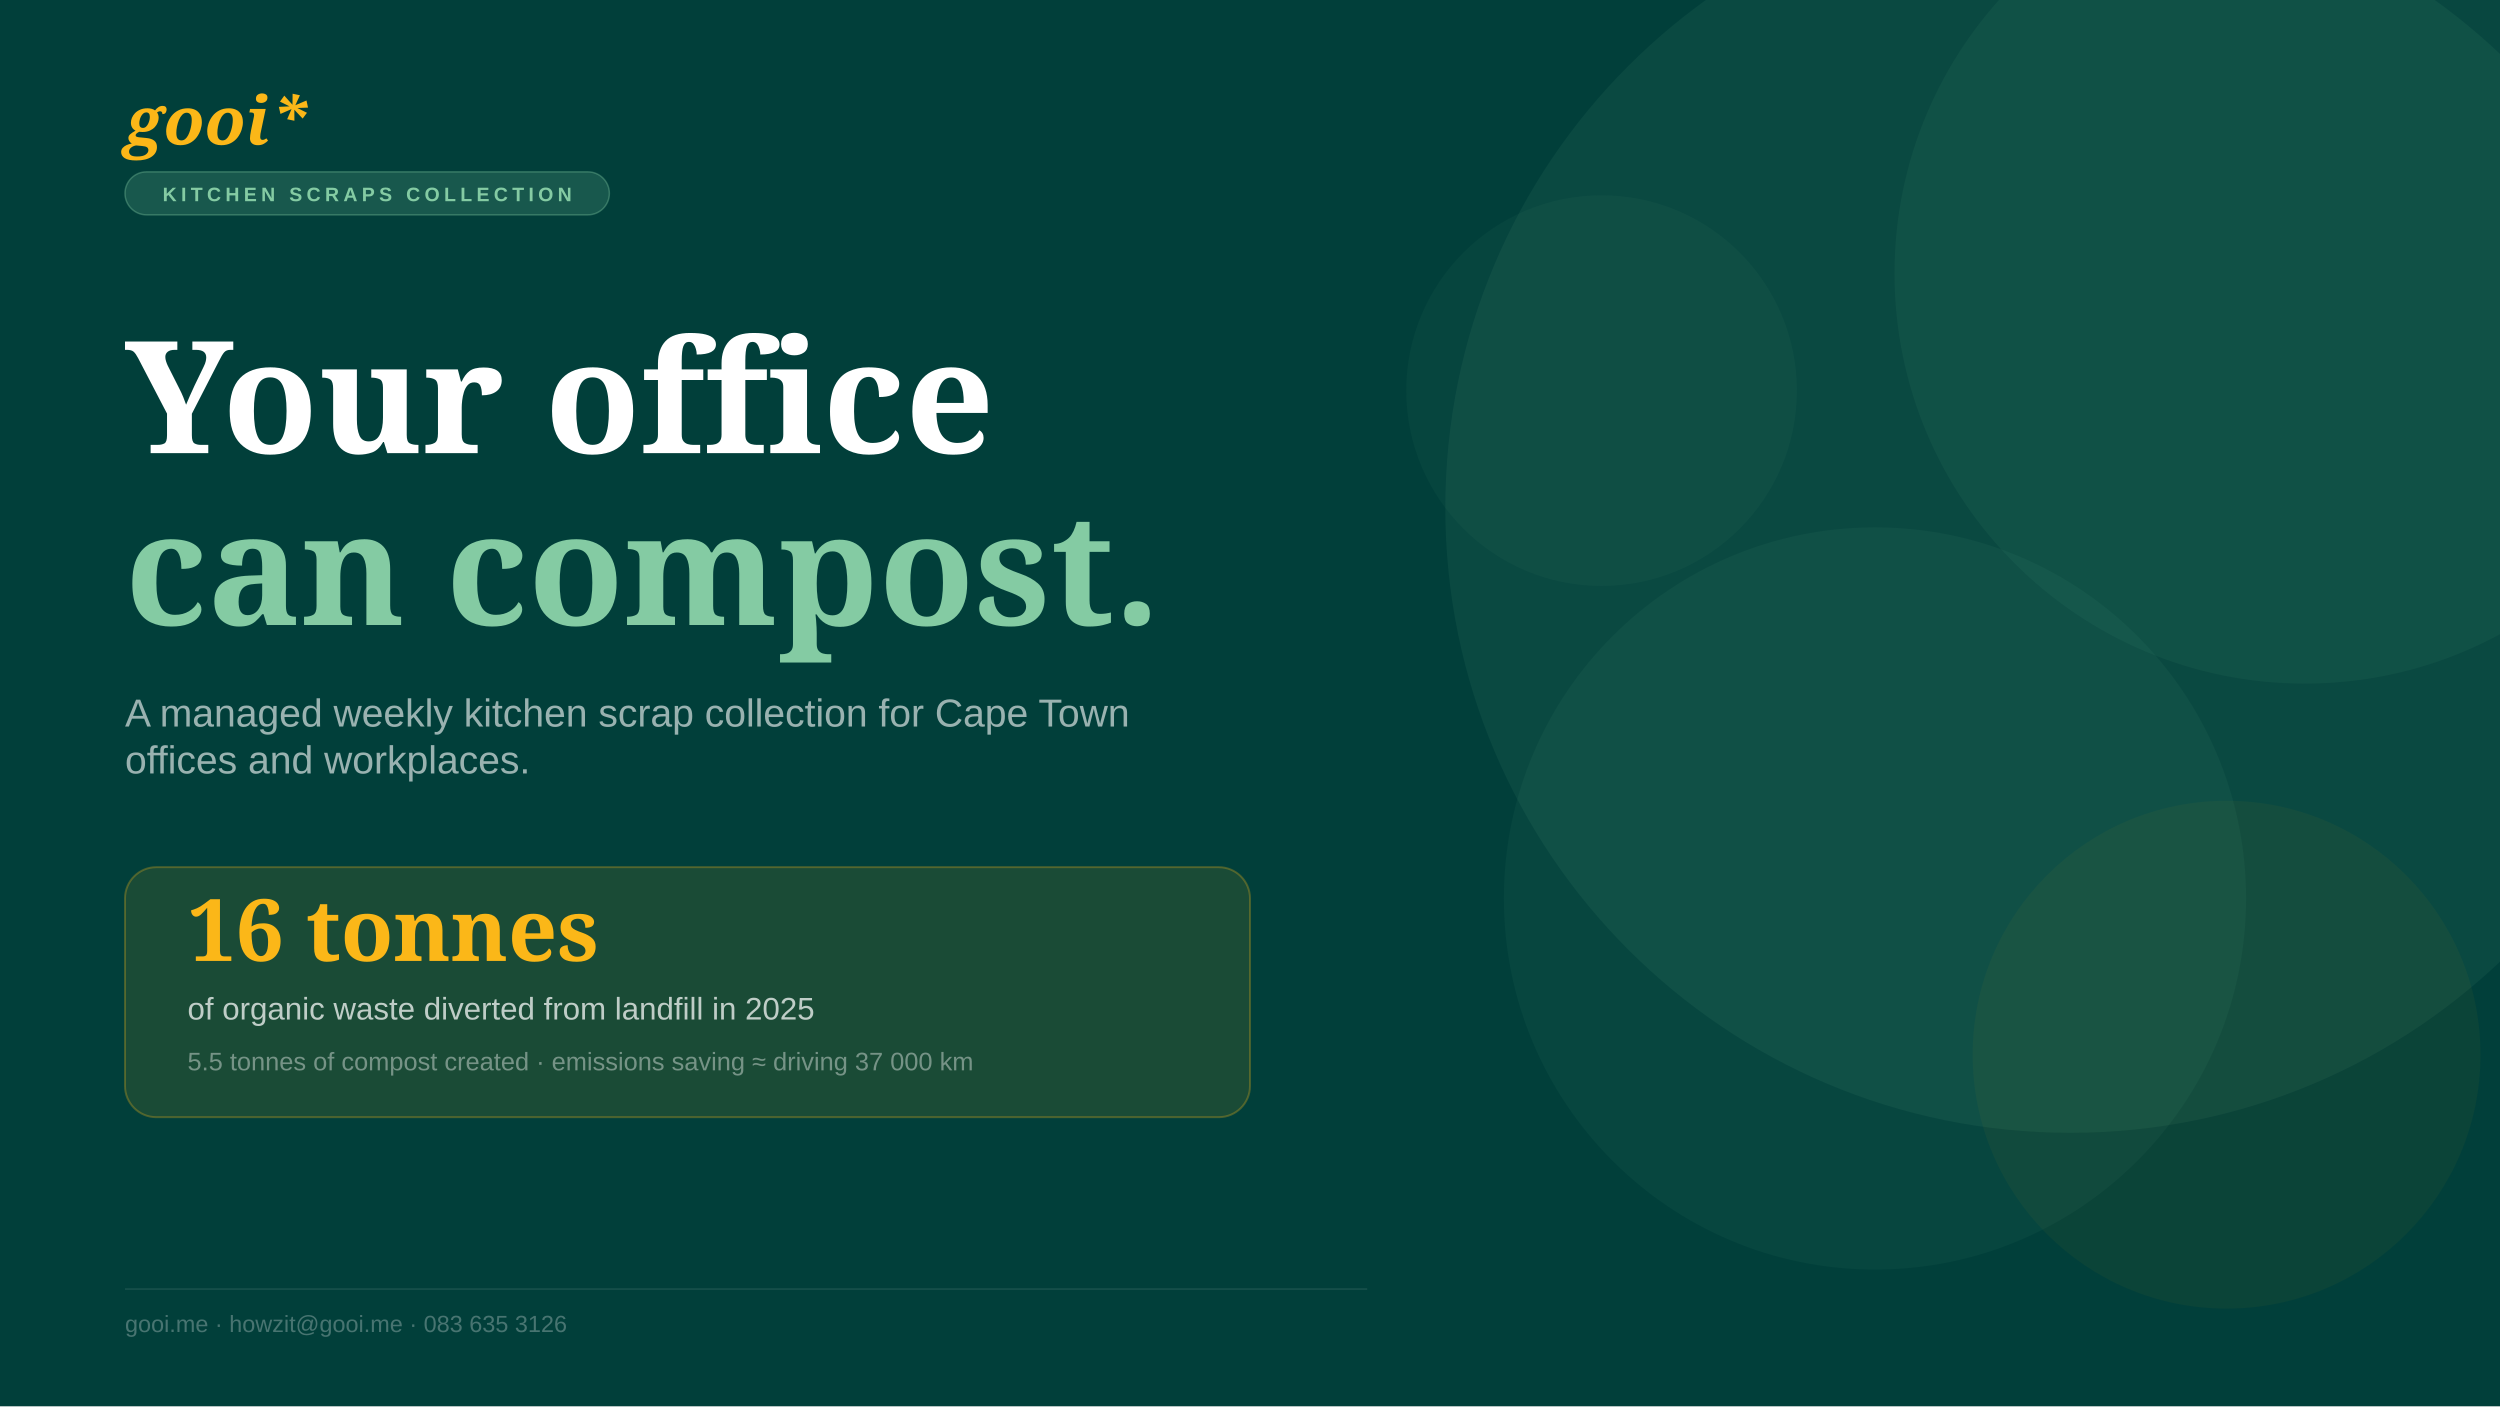
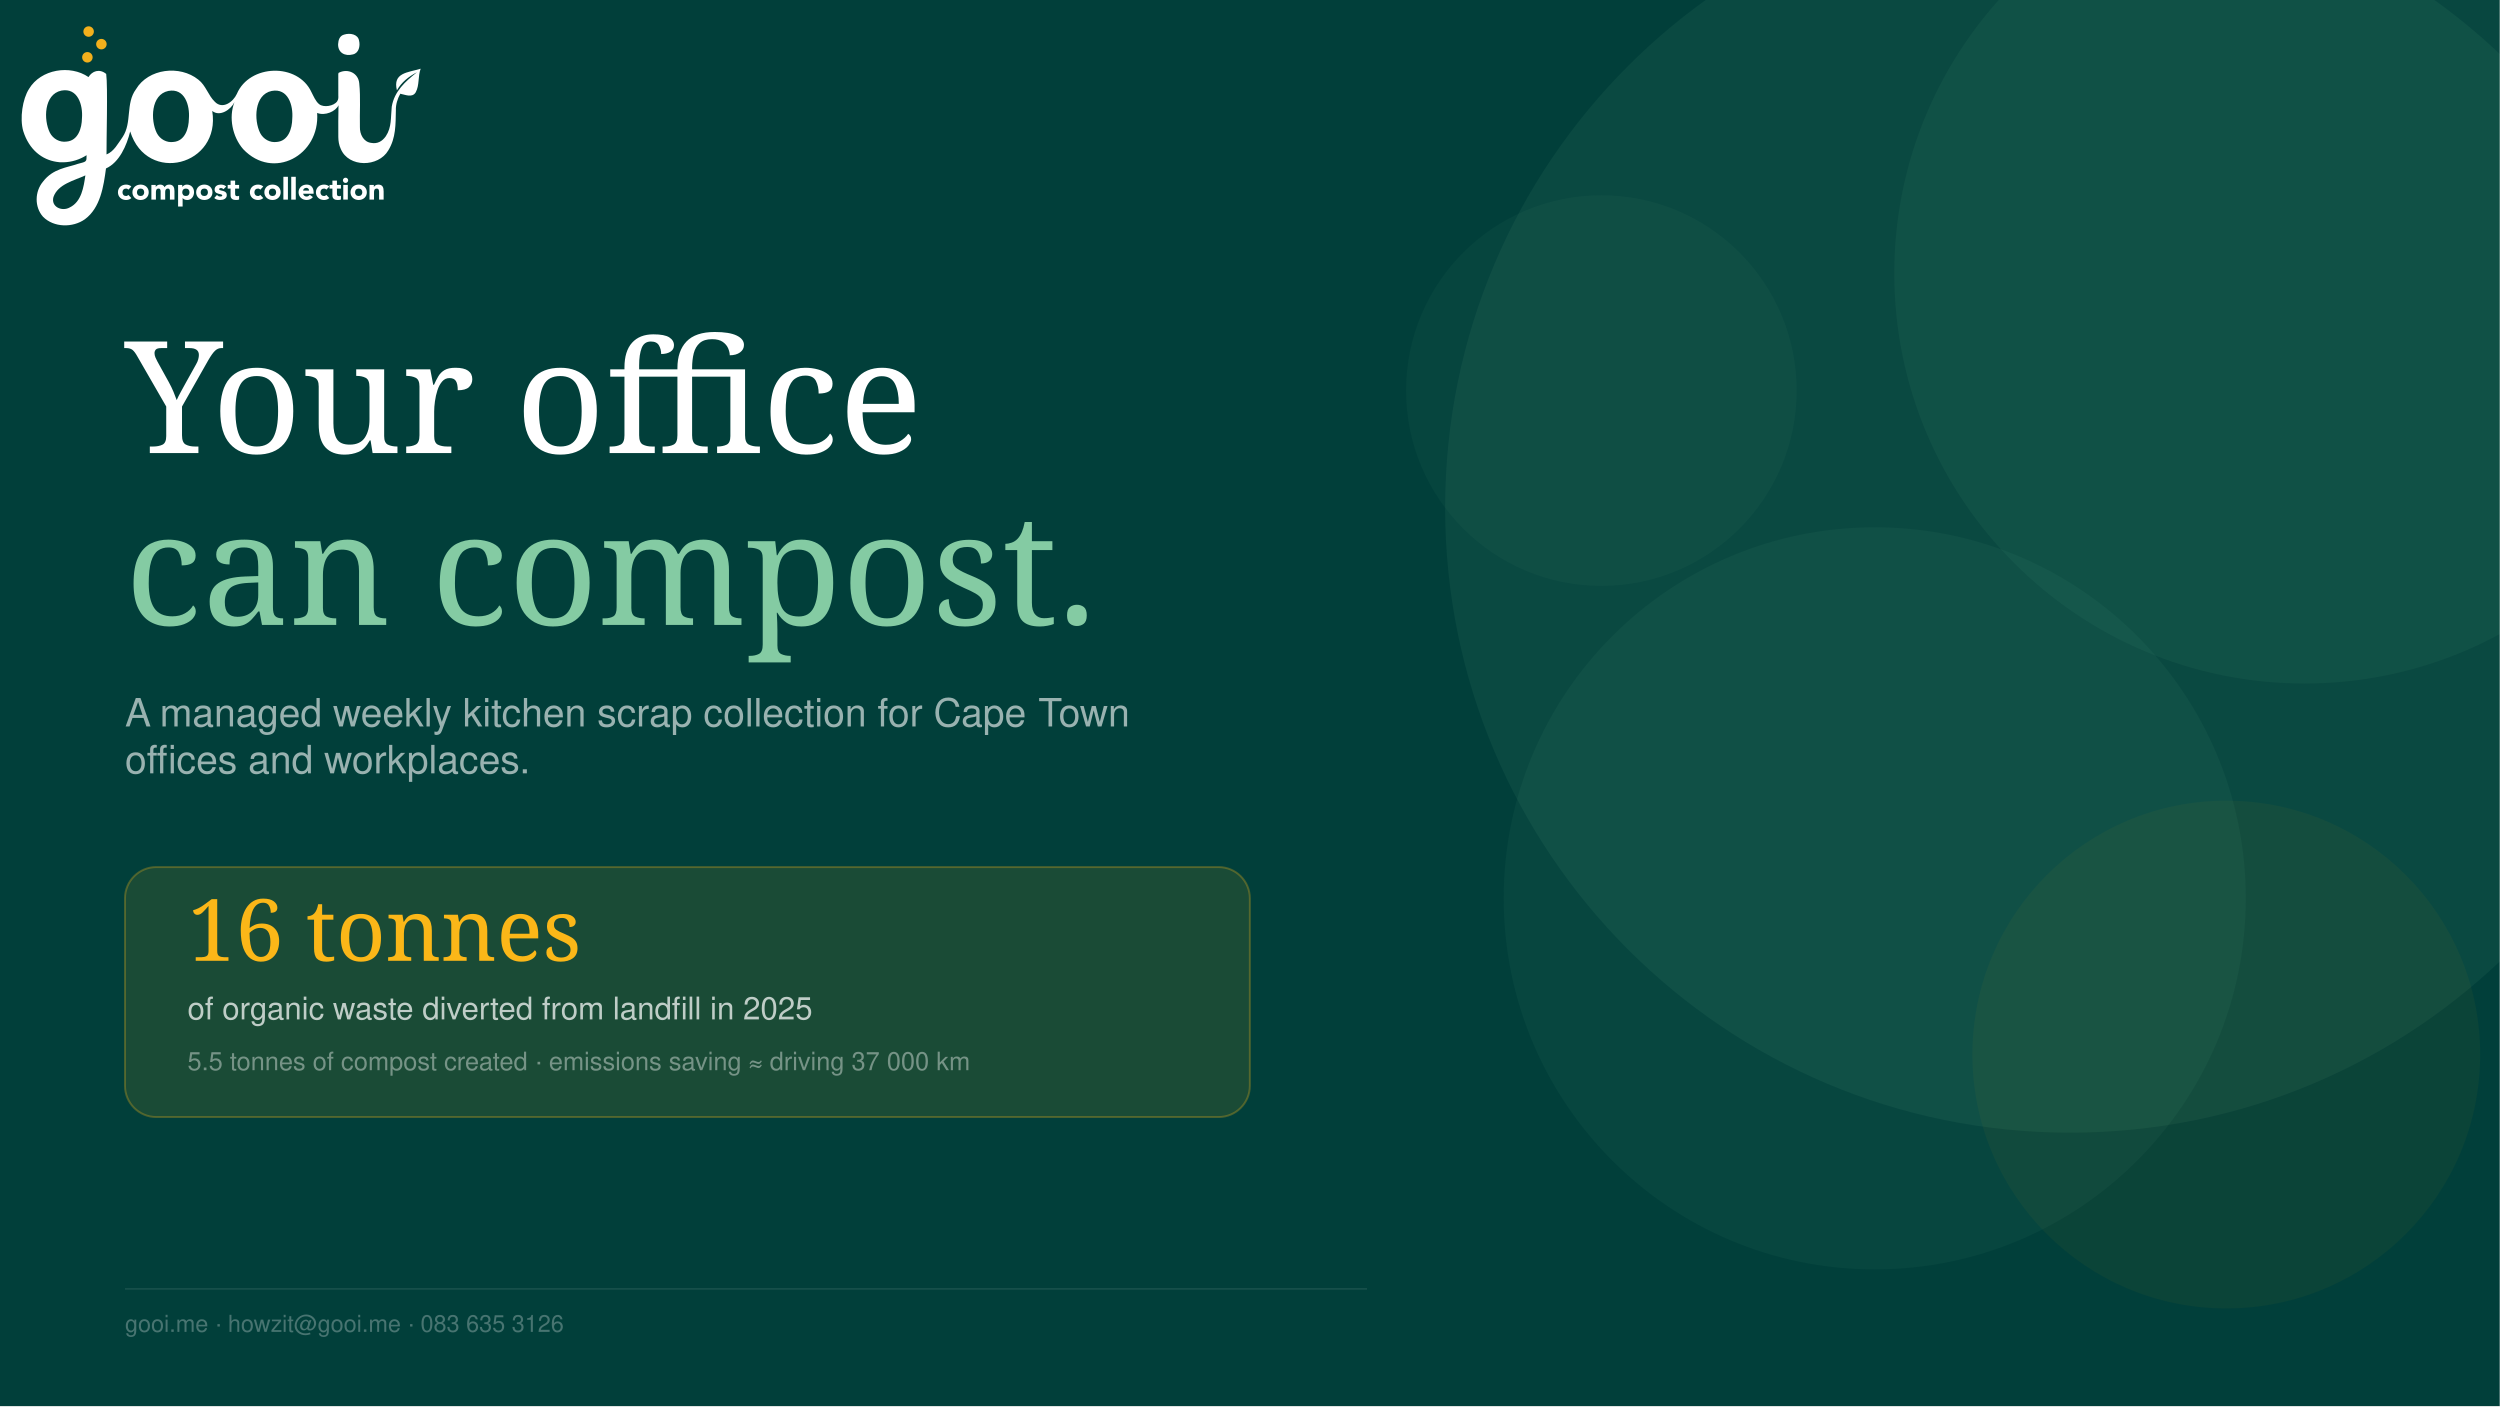
- <svg xmlns="http://www.w3.org/2000/svg" viewBox="0 0 1280 720" width="1280" height="720">
-   <rect width="1280" height="720" fill="#013f3a" />
-   <circle cx="1060" cy="260" r="320" fill="rgba(132,203,163,0.07)" />
-   <circle cx="1180" cy="140" r="210" fill="rgba(132,203,163,0.06)" />
-   <circle cx="960" cy="460" r="190" fill="rgba(132,203,163,0.05)" />
-   <circle cx="1140" cy="540" r="130" fill="rgba(251,183,24,0.04)" />
-   <circle cx="820" cy="200" r="100" fill="rgba(132,203,163,0.04)" />
-   <text x="64" y="74" font-family="Georgia, 'Libre Baskerville', serif" font-style="italic" font-size="34" font-weight="bold" fill="#FBB718">gooi*</text>
-   <rect x="64" y="88" width="248" height="22" rx="11" fill="rgba(132,203,163,0.18)" stroke="rgba(132,203,163,0.35)" stroke-width="0.75" />
-   <text x="188" y="103" text-anchor="middle" font-family="-apple-system, 'Helvetica Neue', Arial, sans-serif" font-size="10" letter-spacing="2.2" fill="#84cba3" font-weight="600">KITCHEN SCRAPS COLLECTION</text>
-   <text x="64" y="232" font-family="Georgia, 'Libre Baskerville', serif" font-size="80" font-weight="bold" fill="white">Your office</text>
-   <text x="64" y="320" font-family="Georgia, 'Libre Baskerville', serif" font-size="80" font-weight="bold" fill="#84cba3">can compost.</text>
-   <text x="64" y="372" font-family="-apple-system, 'Helvetica Neue', Arial, sans-serif" font-size="20" fill="rgba(255,255,255,0.60)">A managed weekly kitchen scrap collection for Cape Town</text>
-   <text x="64" y="396" font-family="-apple-system, 'Helvetica Neue', Arial, sans-serif" font-size="20" fill="rgba(255,255,255,0.60)">offices and workplaces.</text>
-   <rect x="64" y="444" width="576" height="128" rx="16" fill="rgba(251,183,24,0.10)" stroke="rgba(251,183,24,0.28)" stroke-width="1" />
-   <text x="96" y="492" font-family="Georgia, 'Libre Baskerville', serif" font-size="44" font-weight="bold" fill="#FBB718">16 tonnes</text>
-   <text x="96" y="522" font-family="-apple-system, 'Helvetica Neue', Arial, sans-serif" font-size="16" fill="rgba(255,255,255,0.72)">of organic waste diverted from landfill in 2025</text>
-   <text x="96" y="548" font-family="-apple-system, 'Helvetica Neue', Arial, sans-serif" font-size="13" fill="rgba(255,255,255,0.40)">5.5 tonnes of compost created · emissions saving ≈ driving 37 000 km</text>
-   <line x1="64" y1="660" x2="700" y2="660" stroke="rgba(255,255,255,0.10)" stroke-width="0.75" />
-   <text x="64" y="682" font-family="-apple-system, 'Helvetica Neue', Arial, sans-serif" font-size="12" fill="rgba(255,255,255,0.28)">gooi.me · howzit@gooi.me · 083 635 3126</text>
+ <svg xmlns="http://www.w3.org/2000/svg" width="100%" height="100%" viewBox="0 0 5334 3000" version="1.1" xml:space="preserve" style="fill-rule:evenodd;clip-rule:evenodd;">
+   <rect x="0" y="0" width="5333.333" height="3000" style="fill:#013f3a;" />
+   <circle cx="4416.667" cy="1083.333" r="1333.333" style="fill:#84cba3;fill-opacity:0.07;" />
+   <circle cx="4916.667" cy="583.333" r="875" style="fill:#84cba3;fill-opacity:0.06;" />
+   <circle cx="4000" cy="1916.667" r="791.667" style="fill:#84cba3;fill-opacity:0.05;" />
+   <circle cx="4750" cy="2250" r="541.667" style="fill:#fbb718;fill-opacity:0.04;" />
+   <circle cx="3416.667" cy="833.333" r="416.667" style="fill:#84cba3;fill-opacity:0.04;" />
+   <clipPath id="_clip1">
+     <rect x="46.201" y="56.117" width="851.375" height="424.701" />
+   </clipPath>
+   <g clip-path="url(#_clip1)">
+     <g id="Layer_1-2">
+       <path d="M273.826,404.727c-0.472,-0.686 -1.135,-1.257 -1.996,-1.707c-0.861,-0.45 -1.783,-0.678 -2.774,-0.678c-2.446,0 -4.351,0.731 -5.707,2.194c-1.356,1.463 -2.027,3.376 -2.027,5.738c0,2.362 0.678,4.275 2.027,5.738c1.356,1.463 3.254,2.194 5.707,2.194c1.074,0 1.996,-0.236 2.774,-0.709c0.77,-0.472 1.44,-1.029 1.996,-1.676l6.378,6.705c-1.501,1.547 -3.276,2.629 -5.319,3.254c-2.042,0.625 -3.985,0.937 -5.829,0.937c-2.408,0 -4.671,-0.389 -6.797,-1.158c-2.126,-0.777 -3.977,-1.882 -5.54,-3.322c-1.57,-1.44 -2.804,-3.17 -3.703,-5.189c-0.899,-2.019 -1.356,-4.275 -1.356,-6.766c0,-2.492 0.45,-4.747 1.356,-6.766c0.899,-2.019 2.134,-3.749 3.703,-5.189c1.57,-1.44 3.414,-2.545 5.54,-3.322c2.126,-0.77 4.389,-1.158 6.797,-1.158c1.844,0 3.795,0.312 5.829,0.937c2.042,0.625 3.81,1.707 5.319,3.254l-6.378,6.705l0,-0.015Z" style="fill:#fff;fill-rule:nonzero;" />
+       <path d="M282.527,410.266c0,-2.492 0.45,-4.747 1.356,-6.766c0.899,-2.019 2.134,-3.749 3.703,-5.189c1.57,-1.44 3.414,-2.545 5.54,-3.322c2.126,-0.77 4.389,-1.158 6.797,-1.158c2.408,0 4.671,0.389 6.797,1.158c2.126,0.777 3.97,1.882 5.54,3.322c1.57,1.44 2.804,3.17 3.703,5.189c0.899,2.019 1.356,4.275 1.356,6.766c0,2.492 -0.45,4.747 -1.356,6.766c-0.899,2.019 -2.141,3.749 -3.703,5.189c-1.57,1.44 -3.414,2.545 -5.54,3.322c-2.126,0.77 -4.397,1.158 -6.797,1.158c-2.4,0 -4.671,-0.389 -6.797,-1.158c-2.126,-0.777 -3.977,-1.882 -5.54,-3.322c-1.57,-1.44 -2.804,-3.17 -3.703,-5.189c-0.899,-2.019 -1.356,-4.275 -1.356,-6.766Zm9.669,0c0,2.362 0.678,4.275 2.027,5.738c1.356,1.463 3.254,2.194 5.707,2.194c2.454,0 4.351,-0.731 5.7,-2.194c1.356,-1.463 2.027,-3.376 2.027,-5.738c0,-2.362 -0.678,-4.275 -2.027,-5.738c-1.356,-1.463 -3.254,-2.194 -5.7,-2.194c-2.446,0 -4.351,0.731 -5.707,2.194c-1.356,1.463 -2.027,3.376 -2.027,5.738Z" style="fill:#fff;fill-rule:nonzero;" />
+       <path d="M322.996,394.608l9.281,0l0,4.252l0.13,0c0.297,-0.602 0.731,-1.204 1.288,-1.806c0.556,-0.602 1.227,-1.135 1.996,-1.608c0.777,-0.472 1.653,-0.861 2.644,-1.158c0.991,-0.297 2.065,-0.45 3.223,-0.45c2.194,0 4.138,0.45 5.829,1.356c1.699,0.899 2.972,2.316 3.833,4.252c1.12,-2.019 2.469,-3.459 4.061,-4.32c1.585,-0.861 3.543,-1.288 5.867,-1.288c2.103,0 3.878,0.358 5.319,1.067c1.44,0.709 2.575,1.676 3.414,2.903c0.838,1.227 1.44,2.667 1.806,4.32c0.366,1.653 0.549,3.429 0.549,5.319l0,18.493l-9.669,0l0,-18.242c0,-1.463 -0.312,-2.72 -0.937,-3.772c-0.625,-1.052 -1.73,-1.577 -3.322,-1.577c-1.12,0 -2.05,0.183 -2.804,0.549c-0.754,0.366 -1.356,0.869 -1.806,1.516c-0.45,0.648 -0.777,1.394 -0.968,2.255c-0.19,0.861 -0.29,1.76 -0.29,2.705l0,16.565l-9.669,0l0,-16.565c0,-0.556 -0.023,-1.242 -0.061,-2.065c-0.046,-0.815 -0.19,-1.593 -0.45,-2.316c-0.259,-0.731 -0.678,-1.356 -1.257,-1.867c-0.579,-0.518 -1.433,-0.777 -2.545,-0.777c-1.25,0 -2.255,0.229 -3.033,0.678c-0.77,0.45 -1.364,1.052 -1.775,1.806c-0.411,0.754 -0.678,1.6 -0.808,2.545c-0.13,0.945 -0.19,1.935 -0.19,2.964l0,15.598l-9.669,0l0,-31.317l0.015,-0.015Z" style="fill:#fff;fill-rule:nonzero;" />
+       <path d="M379.968,394.608l8.892,0l0,4.122l0.13,0c0.389,-0.556 0.892,-1.128 1.516,-1.707c0.625,-0.579 1.356,-1.105 2.194,-1.577c0.838,-0.472 1.753,-0.861 2.735,-1.158c0.991,-0.297 2.042,-0.45 3.155,-0.45c2.316,0 4.427,0.396 6.317,1.189c1.89,0.792 3.513,1.913 4.869,3.353c1.356,1.44 2.393,3.147 3.124,5.12c0.731,1.974 1.097,4.145 1.097,6.507c0,2.194 -0.335,4.282 -0.998,6.286c-0.671,1.996 -1.608,3.772 -2.835,5.319c-1.227,1.547 -2.72,2.781 -4.48,3.703c-1.76,0.922 -3.757,1.387 -5.997,1.387c-2.019,0 -3.901,-0.312 -5.639,-0.937c-1.737,-0.625 -3.17,-1.684 -4.282,-3.193l-0.13,0l0,18.044l-9.669,0l0,-46.016l0,0.008Zm8.892,15.659c0,2.362 0.678,4.275 2.027,5.738c1.356,1.463 3.254,2.194 5.7,2.194c2.446,0 4.351,-0.731 5.707,-2.194c1.356,-1.463 2.027,-3.376 2.027,-5.738c0,-2.362 -0.678,-4.275 -2.027,-5.738c-1.356,-1.463 -3.254,-2.194 -5.707,-2.194c-2.454,0 -4.351,0.731 -5.7,2.194c-1.356,1.463 -2.027,3.376 -2.027,5.738Z" style="fill:#fff;fill-rule:nonzero;" />
+       <path d="M418.509,410.266c0,-2.492 0.45,-4.747 1.356,-6.766c0.899,-2.019 2.134,-3.749 3.703,-5.189c1.57,-1.44 3.414,-2.545 5.54,-3.322c2.126,-0.77 4.389,-1.158 6.797,-1.158c2.408,0 4.671,0.389 6.797,1.158c2.126,0.777 3.97,1.882 5.54,3.322c1.57,1.44 2.804,3.17 3.703,5.189c0.899,2.019 1.356,4.275 1.356,6.766c0,2.492 -0.45,4.747 -1.356,6.766c-0.899,2.019 -2.141,3.749 -3.703,5.189c-1.57,1.44 -3.414,2.545 -5.54,3.322c-2.126,0.77 -4.397,1.158 -6.797,1.158c-2.4,0 -4.671,-0.389 -6.797,-1.158c-2.126,-0.777 -3.977,-1.882 -5.54,-3.322c-1.57,-1.44 -2.804,-3.17 -3.703,-5.189c-0.899,-2.019 -1.356,-4.275 -1.356,-6.766Zm9.662,0c0,2.362 0.678,4.275 2.027,5.738c1.356,1.463 3.254,2.194 5.707,2.194c2.454,0 4.351,-0.731 5.7,-2.194c1.356,-1.463 2.027,-3.376 2.027,-5.738c0,-2.362 -0.678,-4.275 -2.027,-5.738c-1.356,-1.463 -3.254,-2.194 -5.7,-2.194c-2.446,0 -4.351,0.731 -5.707,2.194c-1.356,1.463 -2.027,3.376 -2.027,5.738Z" style="fill:#fff;fill-rule:nonzero;" />
+       <path d="M476.701,403.82c-1.417,-1.76 -3.284,-2.644 -5.608,-2.644c-0.815,0 -1.608,0.19 -2.385,0.579c-0.777,0.389 -1.158,1.052 -1.158,1.996c0,0.77 0.396,1.341 1.189,1.707c0.792,0.366 1.806,0.686 3.033,0.968c1.227,0.282 2.537,0.579 3.932,0.899c1.394,0.32 2.705,0.831 3.932,1.516c1.227,0.686 2.233,1.623 3.033,2.804c0.792,1.181 1.189,2.758 1.189,4.739c0,1.981 -0.442,3.688 -1.318,4.991c-0.884,1.311 -2.012,2.362 -3.383,3.155c-1.379,0.792 -2.918,1.356 -4.64,1.676c-1.722,0.32 -3.414,0.48 -5.09,0.48c-2.194,0 -4.404,-0.312 -6.637,-0.937c-2.233,-0.625 -4.122,-1.73 -5.669,-3.322l5.867,-6.507c0.899,1.12 1.905,1.966 2.995,2.545c1.097,0.579 2.377,0.869 3.833,0.869c1.12,0 2.126,-0.16 3.033,-0.48c0.907,-0.32 1.356,-0.914 1.356,-1.775c0,-0.815 -0.396,-1.425 -1.189,-1.836c-0.792,-0.411 -1.806,-0.754 -3.033,-1.029c-1.227,-0.282 -2.537,-0.579 -3.932,-0.899c-1.394,-0.32 -2.705,-0.808 -3.932,-1.448c-1.227,-0.648 -2.233,-1.554 -3.033,-2.735c-0.792,-1.181 -1.189,-2.758 -1.189,-4.739c0,-1.844 0.373,-3.436 1.128,-4.77c0.754,-1.333 1.737,-2.431 2.964,-3.284c1.227,-0.861 2.629,-1.493 4.221,-1.905c1.585,-0.411 3.2,-0.61 4.831,-0.61c2.065,0 4.145,0.305 6.248,0.899c2.103,0.602 3.886,1.676 5.349,3.223l-5.928,5.867l-0.008,0.008Z" style="fill:#fff;fill-rule:nonzero;" />
+       <path d="M510.144,402.342l-8.504,0l0,10.439c0,0.861 0.046,1.646 0.13,2.354c0.084,0.709 0.282,1.318 0.579,1.836c0.297,0.518 0.762,0.914 1.387,1.189c0.625,0.282 1.448,0.419 2.484,0.419c0.518,0 1.189,-0.053 2.027,-0.16c0.838,-0.107 1.471,-0.351 1.905,-0.739l0,8.054c-1.074,0.389 -2.194,0.648 -3.353,0.777c-1.158,0.13 -2.301,0.19 -3.414,0.19c-1.631,0 -3.139,-0.175 -4.511,-0.518c-1.379,-0.343 -2.575,-0.892 -3.612,-1.646c-1.029,-0.754 -1.836,-1.73 -2.415,-2.934c-0.579,-1.204 -0.869,-2.667 -0.869,-4.381l0,-14.889l-6.187,0l0,-7.734l6.187,0l0,-9.281l9.669,0l0,9.281l8.504,0l0,7.734l-0.008,0.008Z" style="fill:#fff;fill-rule:nonzero;" />
+       <path d="M555.321,404.727c-0.472,-0.686 -1.135,-1.257 -1.996,-1.707c-0.861,-0.45 -1.783,-0.678 -2.774,-0.678c-2.446,0 -4.351,0.731 -5.707,2.194c-1.356,1.463 -2.027,3.376 -2.027,5.738c0,2.362 0.678,4.275 2.027,5.738c1.356,1.463 3.254,2.194 5.707,2.194c1.074,0 1.996,-0.236 2.774,-0.709c0.77,-0.472 1.44,-1.029 1.996,-1.676l6.378,6.705c-1.501,1.547 -3.276,2.629 -5.319,3.254c-2.042,0.625 -3.985,0.937 -5.829,0.937c-2.408,0 -4.671,-0.389 -6.797,-1.158c-2.126,-0.777 -3.977,-1.882 -5.54,-3.322c-1.57,-1.44 -2.804,-3.17 -3.703,-5.189c-0.899,-2.019 -1.356,-4.275 -1.356,-6.766c0,-2.492 0.45,-4.747 1.356,-6.766c0.899,-2.019 2.134,-3.749 3.703,-5.189c1.57,-1.44 3.414,-2.545 5.54,-3.322c2.126,-0.77 4.389,-1.158 6.797,-1.158c1.844,0 3.795,0.312 5.829,0.937c2.042,0.625 3.81,1.707 5.319,3.254l-6.378,6.705l0,-0.015Z" style="fill:#fff;fill-rule:nonzero;" />
+       <path d="M564.023,410.266c0,-2.492 0.45,-4.747 1.356,-6.766c0.899,-2.019 2.134,-3.749 3.703,-5.189c1.57,-1.44 3.414,-2.545 5.54,-3.322c2.126,-0.77 4.389,-1.158 6.797,-1.158c2.408,0 4.671,0.389 6.797,1.158c2.126,0.777 3.97,1.882 5.54,3.322c1.57,1.44 2.804,3.17 3.703,5.189c0.899,2.019 1.356,4.275 1.356,6.766c0,2.492 -0.45,4.747 -1.356,6.766c-0.899,2.019 -2.141,3.749 -3.703,5.189c-1.57,1.44 -3.414,2.545 -5.54,3.322c-2.126,0.77 -4.397,1.158 -6.797,1.158c-2.4,0 -4.671,-0.389 -6.797,-1.158c-2.126,-0.777 -3.977,-1.882 -5.54,-3.322c-1.57,-1.44 -2.804,-3.17 -3.703,-5.189c-0.899,-2.019 -1.356,-4.275 -1.356,-6.766Zm9.669,0c0,2.362 0.678,4.275 2.027,5.738c1.356,1.463 3.254,2.194 5.707,2.194c2.454,0 4.351,-0.731 5.7,-2.194c1.356,-1.463 2.027,-3.376 2.027,-5.738c0,-2.362 -0.678,-4.275 -2.027,-5.738c-1.356,-1.463 -3.254,-2.194 -5.7,-2.194c-2.446,0 -4.351,0.731 -5.707,2.194c-1.356,1.463 -2.027,3.376 -2.027,5.738Z" style="fill:#fff;fill-rule:nonzero;" />
+       <rect x="604.621" y="377.204" width="9.669" height="48.721" style="fill:#fff;fill-rule:nonzero;" />
+       <rect x="621.377" y="377.204" width="9.669" height="48.721" style="fill:#fff;fill-rule:nonzero;" />
+       <path d="M667.651,420.515c-1.547,1.974 -3.505,3.505 -5.867,4.572c-2.362,1.074 -4.816,1.608 -7.345,1.608c-2.53,0 -4.671,-0.389 -6.797,-1.158c-2.126,-0.777 -3.977,-1.882 -5.54,-3.322c-1.57,-1.44 -2.804,-3.17 -3.703,-5.189c-0.899,-2.019 -1.356,-4.275 -1.356,-6.766c0,-2.492 0.45,-4.747 1.356,-6.766c0.899,-2.019 2.134,-3.749 3.703,-5.189c1.57,-1.44 3.414,-2.545 5.54,-3.322c2.126,-0.77 4.389,-1.158 6.797,-1.158c2.233,0 4.267,0.389 6.088,1.158c1.829,0.777 3.376,1.882 4.64,3.322c1.265,1.44 2.248,3.17 2.934,5.189c0.686,2.019 1.029,4.275 1.029,6.766l0,3.033l-22.425,0c0.389,1.844 1.227,3.322 2.515,4.412c1.288,1.09 2.88,1.646 4.77,1.646c1.593,0 2.934,-0.358 4.031,-1.067c1.097,-0.709 2.05,-1.623 2.865,-2.735l6.766,4.96l0,0.008Zm-8.184,-13.792c0.046,-1.631 -0.495,-3.033 -1.608,-4.191c-1.12,-1.158 -2.56,-1.737 -4.32,-1.737c-1.074,0 -2.019,0.175 -2.835,0.518c-0.815,0.343 -1.516,0.785 -2.095,1.318c-0.579,0.541 -1.029,1.158 -1.356,1.867c-0.32,0.709 -0.503,1.448 -0.549,2.225l12.763,0Z" style="fill:#fff;fill-rule:nonzero;" />
+       <path d="M696.202,404.727c-0.472,-0.686 -1.135,-1.257 -1.996,-1.707c-0.861,-0.45 -1.783,-0.678 -2.774,-0.678c-2.446,0 -4.351,0.731 -5.707,2.194c-1.356,1.463 -2.027,3.376 -2.027,5.738c0,2.362 0.678,4.275 2.027,5.738c1.356,1.463 3.254,2.194 5.707,2.194c1.074,0 1.996,-0.236 2.774,-0.709c0.77,-0.472 1.44,-1.029 1.996,-1.676l6.378,6.705c-1.501,1.547 -3.276,2.629 -5.319,3.254c-2.042,0.625 -3.985,0.937 -5.829,0.937c-2.408,0 -4.671,-0.389 -6.797,-1.158c-2.126,-0.777 -3.977,-1.882 -5.54,-3.322c-1.57,-1.44 -2.804,-3.17 -3.703,-5.189c-0.899,-2.019 -1.356,-4.275 -1.356,-6.766c0,-2.492 0.45,-4.747 1.356,-6.766c0.899,-2.019 2.134,-3.749 3.703,-5.189c1.57,-1.44 3.414,-2.545 5.54,-3.322c2.126,-0.77 4.389,-1.158 6.797,-1.158c1.844,0 3.795,0.312 5.829,0.937c2.042,0.625 3.81,1.707 5.319,3.254l-6.378,6.705l0,-0.015Z" style="fill:#fff;fill-rule:nonzero;" />
+       <path d="M727.39,402.342l-8.504,0l0,10.439c0,0.861 0.046,1.646 0.13,2.354c0.084,0.709 0.282,1.318 0.579,1.836c0.297,0.518 0.762,0.914 1.387,1.189c0.625,0.282 1.448,0.419 2.484,0.419c0.518,0 1.189,-0.053 2.027,-0.16c0.838,-0.107 1.471,-0.351 1.905,-0.739l0,8.054c-1.074,0.389 -2.194,0.648 -3.353,0.777c-1.158,0.13 -2.301,0.19 -3.414,0.19c-1.631,0 -3.139,-0.175 -4.511,-0.518c-1.379,-0.343 -2.575,-0.892 -3.612,-1.646c-1.029,-0.754 -1.836,-1.73 -2.415,-2.934c-0.579,-1.204 -0.869,-2.667 -0.869,-4.381l0,-14.889l-6.187,0l0,-7.734l6.187,0l0,-9.281l9.669,0l0,9.281l8.504,0l0,7.734l-0.008,0.008Z" style="fill:#fff;fill-rule:nonzero;" />
+       <path d="M731.642,384.748c0,-1.547 0.549,-2.865 1.646,-3.962c1.097,-1.097 2.415,-1.646 3.962,-1.646c1.547,0 2.865,0.549 3.962,1.646c1.097,1.097 1.646,2.415 1.646,3.962c0,1.547 -0.549,2.865 -1.646,3.962c-1.097,1.097 -2.415,1.646 -3.962,1.646c-1.547,0 -2.865,-0.549 -3.962,-1.646c-1.097,-1.097 -1.646,-2.415 -1.646,-3.962Zm0.777,9.86l9.669,0l0,31.317l-9.669,0l0,-31.317Z" style="fill:#fff;fill-rule:nonzero;" />
+       <path d="M747.887,410.266c0,-2.492 0.45,-4.747 1.356,-6.766c0.899,-2.019 2.134,-3.749 3.703,-5.189c1.57,-1.44 3.414,-2.545 5.54,-3.322c2.126,-0.77 4.389,-1.158 6.797,-1.158c2.408,0 4.671,0.389 6.797,1.158c2.126,0.777 3.97,1.882 5.54,3.322c1.57,1.44 2.804,3.17 3.703,5.189c0.899,2.019 1.356,4.275 1.356,6.766c0,2.492 -0.45,4.747 -1.356,6.766c-0.899,2.019 -2.141,3.749 -3.703,5.189c-1.57,1.44 -3.414,2.545 -5.54,3.322c-2.126,0.77 -4.397,1.158 -6.797,1.158c-2.4,0 -4.671,-0.389 -6.797,-1.158c-2.126,-0.777 -3.977,-1.882 -5.54,-3.322c-1.57,-1.44 -2.804,-3.17 -3.703,-5.189c-0.899,-2.019 -1.356,-4.275 -1.356,-6.766Zm9.662,0c0,2.362 0.678,4.275 2.027,5.738c1.356,1.463 3.254,2.194 5.707,2.194c2.454,0 4.351,-0.731 5.7,-2.194c1.356,-1.463 2.027,-3.376 2.027,-5.738c0,-2.362 -0.678,-4.275 -2.027,-5.738c-1.356,-1.463 -3.254,-2.194 -5.7,-2.194c-2.446,0 -4.351,0.731 -5.707,2.194c-1.356,1.463 -2.027,3.376 -2.027,5.738Z" style="fill:#fff;fill-rule:nonzero;" />
+       <path d="M788.355,394.608l9.281,0l0,4.252l0.13,0c0.297,-0.602 0.731,-1.204 1.288,-1.806c0.556,-0.602 1.227,-1.135 1.996,-1.608c0.777,-0.472 1.653,-0.861 2.644,-1.158c0.991,-0.297 2.065,-0.45 3.223,-0.45c2.446,0 4.427,0.373 5.928,1.128c1.501,0.754 2.675,1.791 3.513,3.124c0.838,1.333 1.41,2.903 1.707,4.701c0.297,1.806 0.45,3.764 0.45,5.867l0,17.274l-9.669,0l0,-15.339c0,-0.899 -0.03,-1.836 -0.099,-2.804c-0.061,-0.968 -0.259,-1.859 -0.579,-2.675c-0.32,-0.815 -0.815,-1.486 -1.486,-1.996c-0.663,-0.518 -1.623,-0.777 -2.865,-0.777c-1.242,0 -2.255,0.229 -3.033,0.678c-0.77,0.45 -1.364,1.052 -1.775,1.806c-0.411,0.754 -0.678,1.6 -0.808,2.545c-0.13,0.945 -0.19,1.935 -0.19,2.964l0,15.598l-9.669,0l0,-31.317l0.015,-0.008Z" style="fill:#fff;fill-rule:nonzero;" />
+       <path d="M896.997,146.723c-26.44,8.176 -59.602,8.062 -50.153,46.016c9.875,-17.449 24.932,-29.138 41.969,-38.175c0.038,0.053 0.076,0.099 0.114,0.168c-24.025,19.148 -47.509,39.783 -53.102,72.898c-2.408,23.164 0.29,43.585 -12.702,63.145c-7.726,10.79 -17.739,16.702 -31.508,14.043c-16.238,-2.149 -24.2,-18.844 -23.697,-33.87c-0.785,-31.035 1.768,-62.322 -1.433,-93.197c-1.943,-21.625 -23.507,-31.95 -42.556,-23.065c-1.684,0.442 -2.172,1.646 -2.172,3.383c0.053,17.144 -0.152,28.117 0.061,45.261c0.053,3.802 0.754,8.26 -2.476,12.946c-6.919,10.012 -28.711,13.853 -38.51,5.913c-7.483,-6.065 -11.91,-17.182 -16.268,-25.48c-29.1,-63.35 -132.225,-59.99 -159.245,3.642c-7.955,17.396 -30.479,33.725 -46.854,16.878c-14.477,-13.898 -19.08,-34.837 -35.325,-47.326c-39.242,-31.584 -106.661,-23.911 -133.094,20.589c-22.417,30.395 -7.955,70.993 -28.368,101.754c-9.73,13.655 -18.455,31.012 -34.418,37.268c-0.389,-24.924 3.04,-145.765 -0.671,-171.779c-14.325,-11.872 -30.037,-6.134 -37.779,6.69c-39.112,-26.943 -101.845,-16.885 -126.922,25.32c-13.731,21.236 -20.162,62.855 -12.298,89.936c12.694,40.438 40.727,61.034 70.879,65.613c4.938,0.952 10.081,1.303 15.399,0.968c17.114,-0.411 34.182,-5.677 48.865,-15.118c-0.084,14.188 0.526,13.533 -18.943,18.554c-22.082,7.818 -52.668,9.746 -73.919,37.687c-17.891,21.137 -18.524,54.359 -0.091,75.085c22.897,23.248 63.381,23.766 89.341,5.334c33.176,-24.36 40.004,-70.703 45.017,-108.391c28.437,-12.893 44.24,-48.911 51.601,-78.978c35.805,114.06 194.128,72.959 175.078,-43.737c16.238,13.274 40.019,-2.956 47.433,-18.805c-12.786,32.62 -4.282,74.163 18.615,100.352c63.579,67.191 164.175,13.952 157.789,-77.295c16.847,6.903 39.729,-3.307 45.581,-16.405c-0.48,22.166 -0.64,45.787 -0.411,67.808c0.099,8.709 1.433,17.213 5.212,25.244c16.832,40.491 80.403,39.386 101.426,3.284c16.405,-26.669 15.514,-55.281 16.177,-85.623c-0.465,-12.428 3.795,-25.183 9.418,-35.256c10.195,1.844 25.397,9.418 32.849,-2.926c8.443,-15.384 4.427,-34.312 10.645,-50.465c-0.297,0.076 -0.434,0.114 -0.571,0.152l0.015,-0.038Zm-748.067,295.805c-16.459,9.41 -40.628,-0.884 -34.929,-22.059c9.662,-27.835 44.126,-35.036 68.166,-46.267c-3.597,24.627 -8.161,56.112 -33.23,68.326l-0.008,-0Zm25.93,-190.097c-0.274,20.893 -8.206,47.6 -32.757,49.643c-14.668,2.202 -29.001,-5.89 -35.683,-18.92c-13.776,-27.583 -12.824,-81.981 24.436,-89.844c35.317,-6.721 46.328,30.959 44.012,59.121l-0.008,0Zm228.157,0.754c-0.274,20.893 -8.206,47.6 -32.757,49.643c-14.668,2.202 -29.001,-5.89 -35.683,-18.92c-13.776,-27.583 -12.824,-81.981 24.436,-89.844c35.317,-6.721 46.328,30.959 44.012,59.121l-0.008,0Zm220.545,0c-0.274,20.893 -8.206,47.6 -32.757,49.643c-14.668,2.202 -29.001,-5.89 -35.683,-18.92c-13.776,-27.583 -12.824,-81.981 24.436,-89.844c35.317,-6.721 46.328,30.959 44.012,59.121l-0.008,0Z" style="fill:#fff;fill-rule:nonzero;" />
+       <path d="M752.695,116.152c13.075,-2.682 16.222,-18.188 13.395,-29.496c-2.454,-14.036 -19.788,-16.588 -31.363,-12.992c-9.967,2.347 -12.847,11.498 -13.35,20.55c-0.457,18.455 14.79,26.334 31.317,21.937Z" style="fill:#fff;fill-rule:nonzero;" />
+       <circle cx="189.087" cy="67.31" r="11.193" style="fill:#f3b01c;" />
+       <circle cx="186.45" cy="122.241" r="11.193" style="fill:#f3b01c;" />
+       <circle cx="216.335" cy="94.177" r="11.193" style="fill:#f3b01c;" />
+     </g>
+   </g>
+   <g transform="matrix(333.3333,0,0,333.3333,1239.811,966.6667)" />
+   <g transform="matrix(333.3333,0,0,333.3333,1339.289,966.6667)" />
+   <g transform="matrix(333.3333,0,0,333.3333,1438.766,966.6667)" />
+   <text x="266.667px" y="966.667px" style="font-family:'Georgia', serif;font-size:333.333px;fill:#fff;">Your oﬃce</text>
+   <text x="266.667px" y="1333.333px" style="font-family:'Georgia', serif;font-size:333.333px;fill:#84cba3;">can compost.</text>
+   <text x="266.667px" y="1550px" style="font-family:'Helvetica';font-size:83.333px;fill:#fff;fill-opacity:0.6;">A<tspan x="317.692px 340.845px " y="1550px 1550px "> m</tspan>anaged weekly kitchen scrap collection for Cape <tspan x="2215.356px 2257.023px 2303.369px " y="1550px 1550px 1550px ">Tow</tspan>n</text>
+   <g transform="matrix(83.33333,0,0,83.33333,334.7005,1650)" />
+   <g transform="matrix(83.33333,0,0,83.33333,357.8532,1650)" />
+   <text x="266.667px" y="1650px" style="font-family:'Helvetica';font-size:83.333px;fill:#fff;fill-opacity:0.6;">of<tspan x="334.701px " y="1650px ">ﬁ</tspan>ces and workplaces.</text>
+   <path d="M2666.667,1916.667l0,400c0,36.794 -29.872,66.667 -66.667,66.667l-2266.667,0c-36.794,0 -66.667,-29.872 -66.667,-66.667l0,-400c0,-36.794 29.872,-66.667 66.667,-66.667l2266.667,0c36.794,0 66.667,29.872 66.667,66.667Z" style="fill:#fbb718;fill-opacity:0.1;stroke:#fbb718;stroke-opacity:0.28;stroke-width:4.17px;" />
+   <text x="400px" y="2050px" style="font-family:'Georgia', serif;font-size:183.333px;fill:#fbb718;">16 tonnes</text>
+   <g transform="matrix(66.66667,0,0,66.66667,1437.565,2175)" />
+   <g transform="matrix(66.66667,0,0,66.66667,1456.087,2175)" />
+   <text x="400px" y="2175px" style="font-family:'Helvetica';font-size:66.667px;fill:#fff;fill-opacity:0.72;">of organic waste diverted from landﬁll in 2025</text>
+   <text x="400px" y="2283.333px" style="font-family:'Helvetica';font-size:54.167px;fill:#fff;fill-opacity:0.4;">5.5 tonnes of compost created · emissions saving ≈ driving 37 000 km</text>
+   <path d="M266.667,2750l2650,0" style="fill:none;fill-rule:nonzero;stroke:#fff;stroke-opacity:0.1;stroke-width:3.13px;" />
+   <text x="266.667px" y="2841.667px" style="font-family:'Helvetica';font-size:50px;fill:#fff;fill-opacity:0.28;">gooi.me · howzit@gooi.me · 083 635 3126</text>
</svg>
